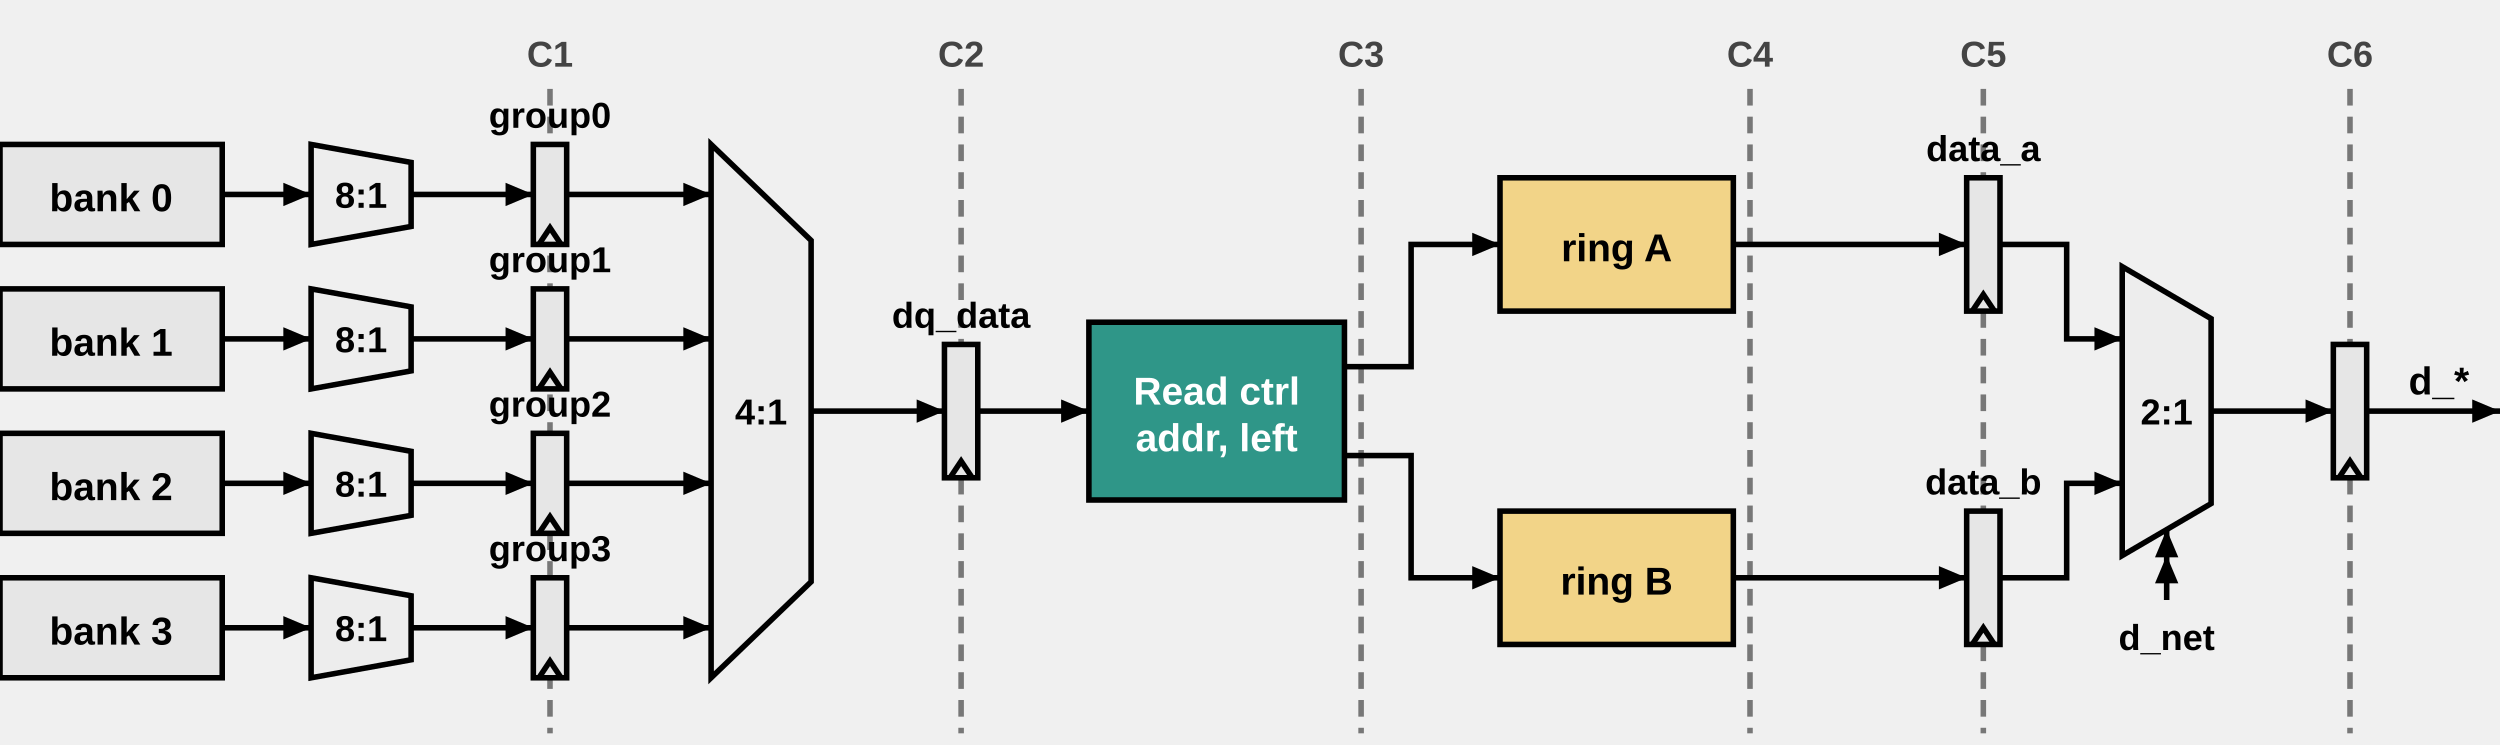
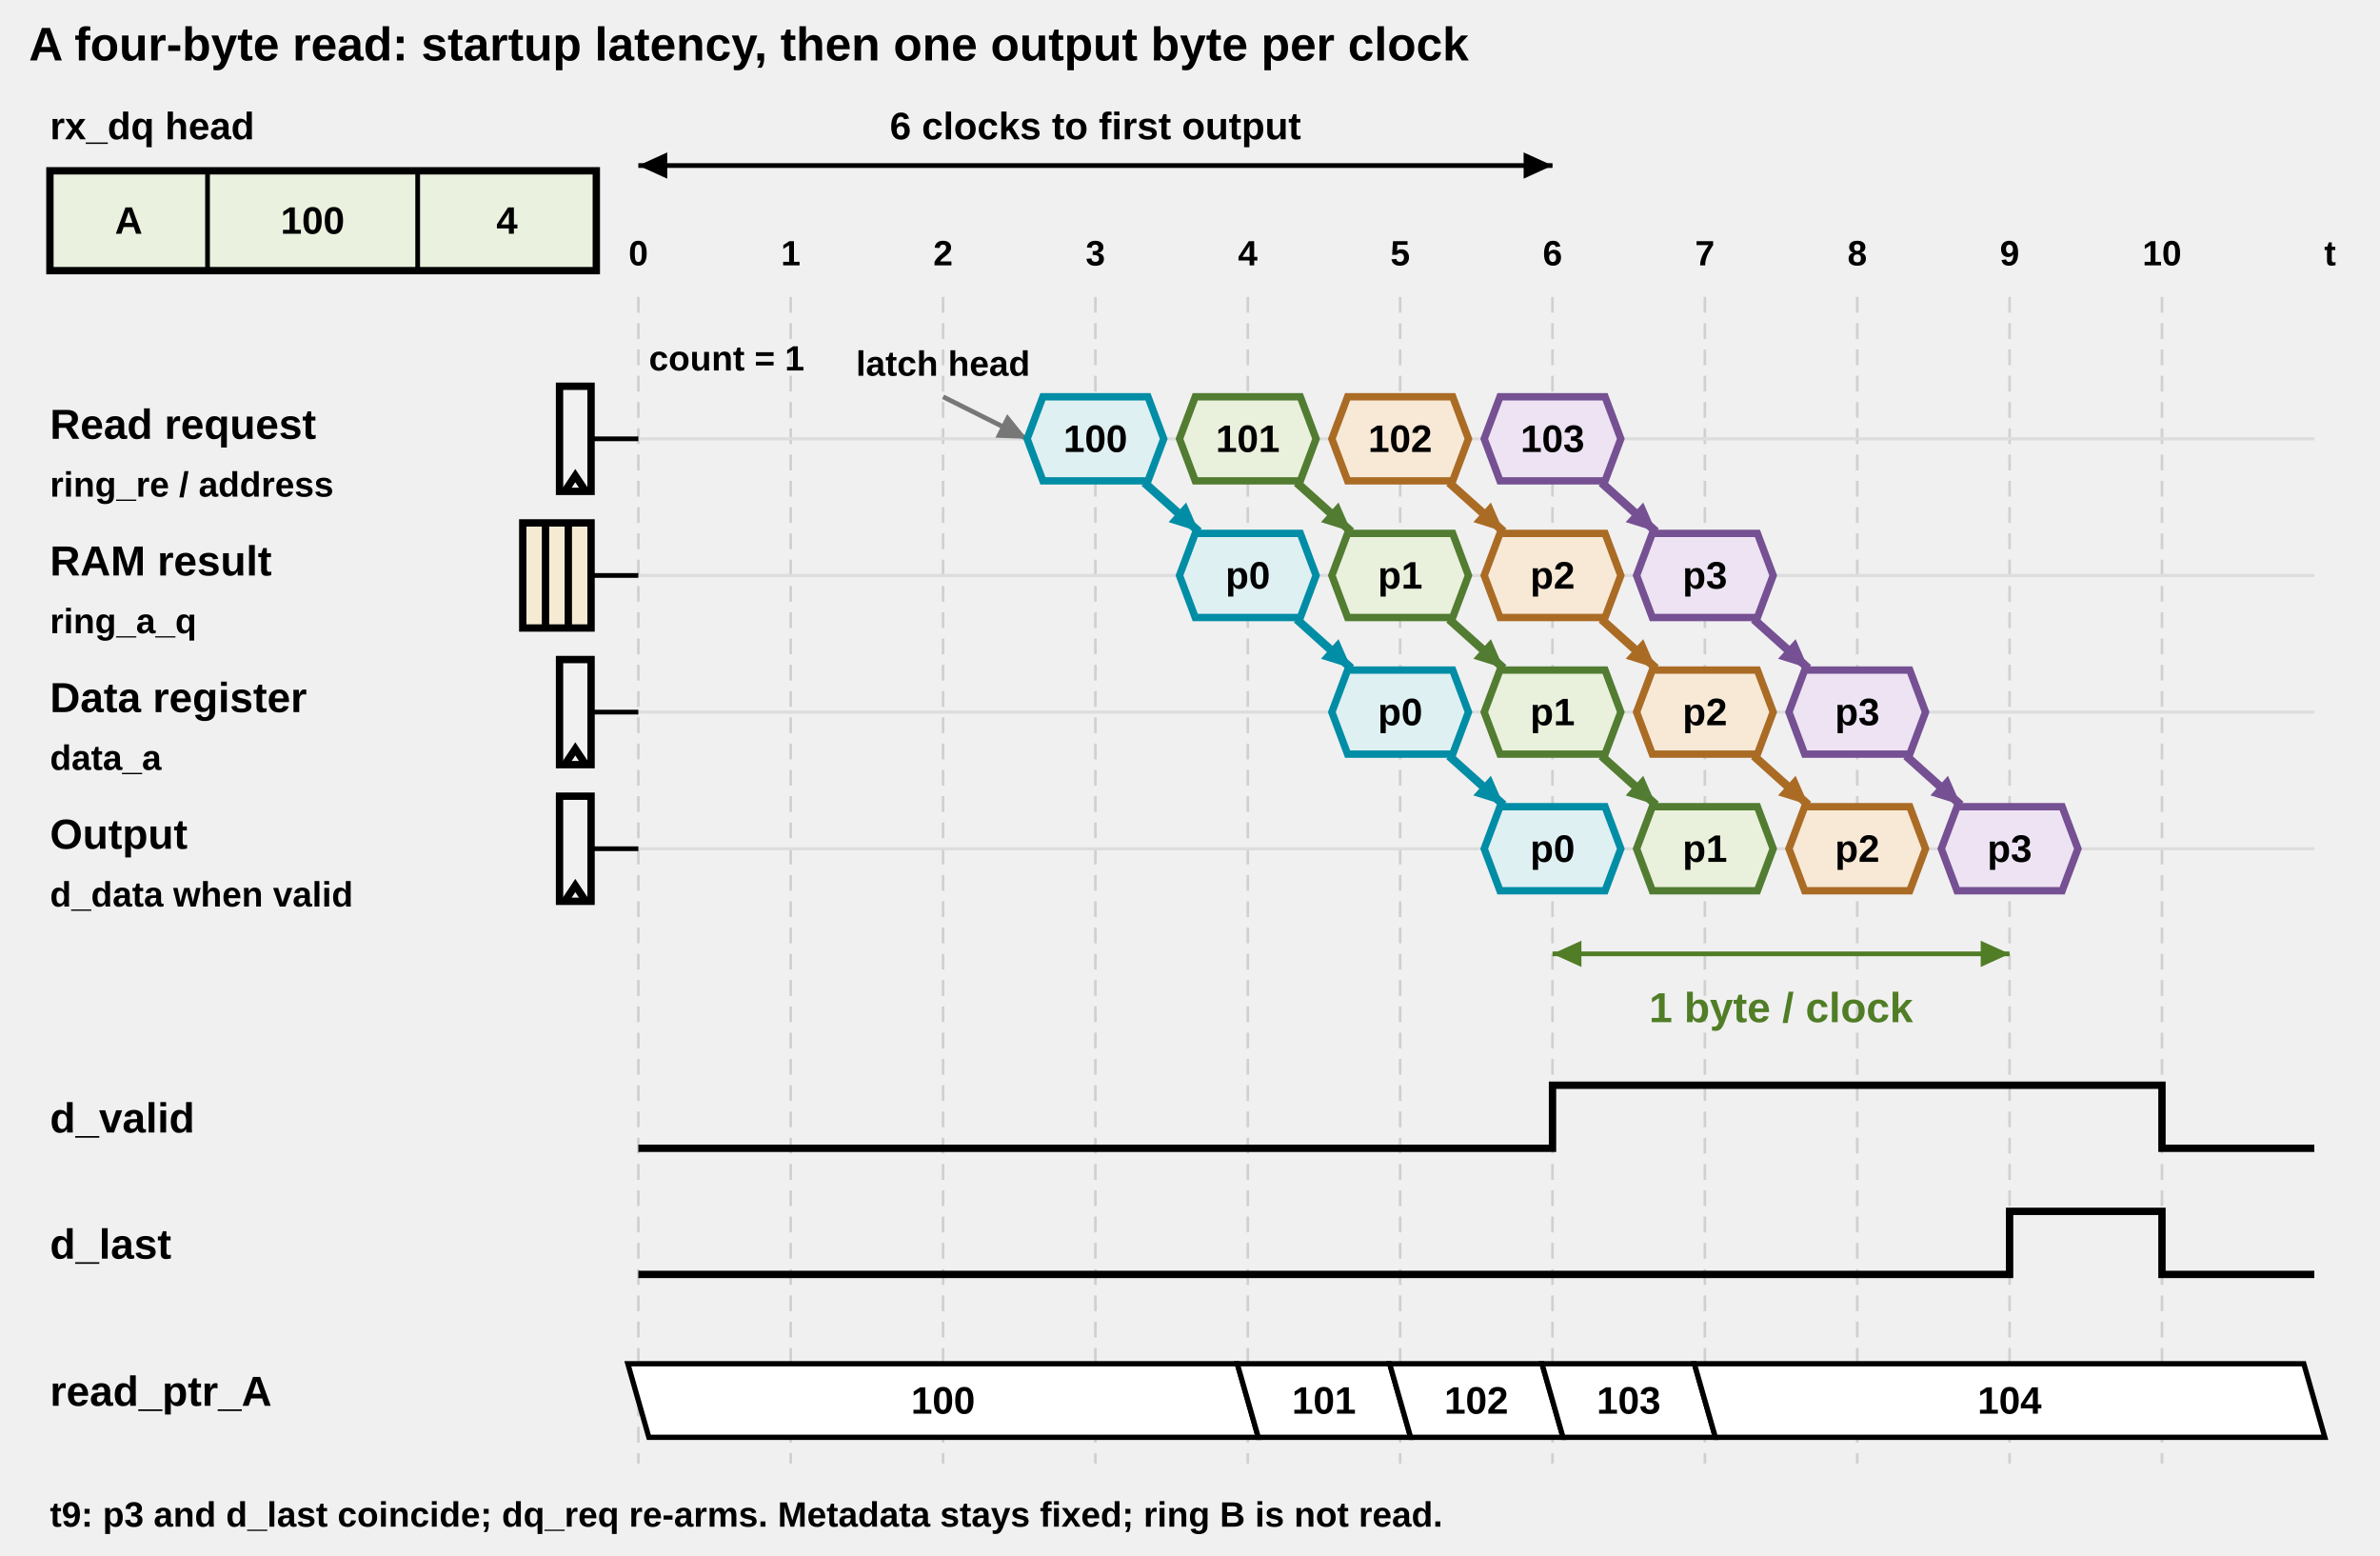
- <svg xmlns="http://www.w3.org/2000/svg" width="450pt" height="134pt" viewBox="0 0 450 134">
+ <svg xmlns="http://www.w3.org/2000/svg" width="453.0pt" height="296.0pt" viewBox="-1.5 -1.5 453.0 296.0">
  <style>text { font-family: Arial, Helvetica, sans-serif; }</style>
-   <path d="M 99.00 16.00 L 99.00 132.00" fill="none" stroke="#777" stroke-width="1.0" stroke-dasharray="3 2" />
-   <text x="99.00" y="12.00" font-size="6.5" text-anchor="middle" fill="#444" font-weight="bold">C1</text>
-   <path d="M 173.00 16.00 L 173.00 132.00" fill="none" stroke="#777" stroke-width="1.0" stroke-dasharray="3 2" />
-   <text x="173.00" y="12.00" font-size="6.5" text-anchor="middle" fill="#444" font-weight="bold">C2</text>
-   <path d="M 245.00 16.00 L 245.00 132.00" fill="none" stroke="#777" stroke-width="1.0" stroke-dasharray="3 2" />
-   <text x="245.00" y="12.00" font-size="6.5" text-anchor="middle" fill="#444" font-weight="bold">C3</text>
-   <path d="M 315.00 16.00 L 315.00 132.00" fill="none" stroke="#777" stroke-width="1.0" stroke-dasharray="3 2" />
-   <text x="315.00" y="12.00" font-size="6.5" text-anchor="middle" fill="#444" font-weight="bold">C4</text>
-   <path d="M 357.00 16.00 L 357.00 132.00" fill="none" stroke="#777" stroke-width="1.0" stroke-dasharray="3 2" />
-   <text x="357.00" y="12.00" font-size="6.5" text-anchor="middle" fill="#444" font-weight="bold">C5</text>
-   <path d="M 423.00 16.00 L 423.00 132.00" fill="none" stroke="#777" stroke-width="1.0" stroke-dasharray="3 2" />
-   <text x="423.00" y="12.00" font-size="6.5" text-anchor="middle" fill="#444" font-weight="bold">C6</text>
-   <rect x="0.00" y="26.00" width="40.00" height="18.00" rx="0" fill="#E6E6E6" stroke="#000" stroke-width="1.0" />
-   <text x="20.00" y="38.03" font-size="7.0" text-anchor="middle" fill="#000000" font-weight="bold">bank 0</text>
-   <rect x="0.00" y="52.00" width="40.00" height="18.00" rx="0" fill="#E6E6E6" stroke="#000" stroke-width="1.0" />
-   <text x="20.00" y="64.03" font-size="7.0" text-anchor="middle" fill="#000000" font-weight="bold">bank 1</text>
-   <rect x="0.00" y="78.00" width="40.00" height="18.00" rx="0" fill="#E6E6E6" stroke="#000" stroke-width="1.0" />
-   <text x="20.00" y="90.03" font-size="7.0" text-anchor="middle" fill="#000000" font-weight="bold">bank 2</text>
-   <rect x="0.00" y="104.00" width="40.00" height="18.00" rx="0" fill="#E6E6E6" stroke="#000" stroke-width="1.0" />
-   <text x="20.00" y="116.03" font-size="7.0" text-anchor="middle" fill="#000000" font-weight="bold">bank 3</text>
-   <polygon points="56.00,26.00 74.00,29.24 74.00,40.76 56.00,44.00" fill="#EDEDED" stroke="#000" stroke-width="1.0" />
-   <text x="65.00" y="37.40" font-size="6.5" text-anchor="middle" fill="#000" font-weight="bold">8:1</text>
-   <polygon points="56.00,52.00 74.00,55.24 74.00,66.76 56.00,70.00" fill="#EDEDED" stroke="#000" stroke-width="1.0" />
-   <text x="65.00" y="63.40" font-size="6.5" text-anchor="middle" fill="#000" font-weight="bold">8:1</text>
-   <polygon points="56.00,78.00 74.00,81.24 74.00,92.76 56.00,96.00" fill="#EDEDED" stroke="#000" stroke-width="1.0" />
-   <text x="65.00" y="89.40" font-size="6.5" text-anchor="middle" fill="#000" font-weight="bold">8:1</text>
-   <polygon points="56.00,104.00 74.00,107.24 74.00,118.76 56.00,122.00" fill="#EDEDED" stroke="#000" stroke-width="1.0" />
-   <text x="65.00" y="115.40" font-size="6.5" text-anchor="middle" fill="#000" font-weight="bold">8:1</text>
-   <rect x="96.00" y="26.00" width="6.00" height="18.00" rx="0" fill="#E6E6E6" stroke="#000" stroke-width="1.0" />
-   <path d="M 97.00 44.00 L 99.00 41.00 L 101.00 44.00" fill="none" stroke="#000" stroke-width="1.0" />
-   <text x="99.00" y="23.00" font-size="6.5" text-anchor="middle" fill="#000" font-weight="bold">group0</text>
-   <rect x="96.00" y="52.00" width="6.00" height="18.00" rx="0" fill="#E6E6E6" stroke="#000" stroke-width="1.0" />
-   <path d="M 97.00 70.00 L 99.00 67.00 L 101.00 70.00" fill="none" stroke="#000" stroke-width="1.0" />
-   <text x="99.00" y="49.00" font-size="6.5" text-anchor="middle" fill="#000" font-weight="bold">group1</text>
-   <rect x="96.00" y="78.00" width="6.00" height="18.00" rx="0" fill="#E6E6E6" stroke="#000" stroke-width="1.0" />
-   <path d="M 97.00 96.00 L 99.00 93.00 L 101.00 96.00" fill="none" stroke="#000" stroke-width="1.0" />
-   <text x="99.00" y="75.00" font-size="6.5" text-anchor="middle" fill="#000" font-weight="bold">group2</text>
-   <rect x="96.00" y="104.00" width="6.00" height="18.00" rx="0" fill="#E6E6E6" stroke="#000" stroke-width="1.0" />
-   <path d="M 97.00 122.00 L 99.00 119.00 L 101.00 122.00" fill="none" stroke="#000" stroke-width="1.0" />
-   <text x="99.00" y="101.00" font-size="6.5" text-anchor="middle" fill="#000" font-weight="bold">group3</text>
-   <path d="M 40.00 35.00 L 56.00 35.00" fill="none" stroke="#000" stroke-width="1.0" />
-   <polygon points="56.00,35.00 51.00,37.10 51.00,32.90" fill="#000" />
-   <path d="M 74.00 35.00 L 96.00 35.00" fill="none" stroke="#000" stroke-width="1.0" />
-   <polygon points="96.00,35.00 91.00,37.10 91.00,32.90" fill="#000" />
-   <path d="M 40.00 61.00 L 56.00 61.00" fill="none" stroke="#000" stroke-width="1.0" />
-   <polygon points="56.00,61.00 51.00,63.10 51.00,58.90" fill="#000" />
-   <path d="M 74.00 61.00 L 96.00 61.00" fill="none" stroke="#000" stroke-width="1.0" />
-   <polygon points="96.00,61.00 91.00,63.10 91.00,58.90" fill="#000" />
-   <path d="M 40.00 87.00 L 56.00 87.00" fill="none" stroke="#000" stroke-width="1.0" />
-   <polygon points="56.00,87.00 51.00,89.10 51.00,84.90" fill="#000" />
-   <path d="M 74.00 87.00 L 96.00 87.00" fill="none" stroke="#000" stroke-width="1.0" />
-   <polygon points="96.00,87.00 91.00,89.10 91.00,84.90" fill="#000" />
-   <path d="M 40.00 113.00 L 56.00 113.00" fill="none" stroke="#000" stroke-width="1.0" />
-   <polygon points="56.00,113.00 51.00,115.10 51.00,110.90" fill="#000" />
-   <path d="M 74.00 113.00 L 96.00 113.00" fill="none" stroke="#000" stroke-width="1.0" />
-   <polygon points="96.00,113.00 91.00,115.10 91.00,110.90" fill="#000" />
-   <polygon points="128.00,26.00 146.00,43.28 146.00,104.72 128.00,122.00" fill="#EDEDED" stroke="#000" stroke-width="1.0" />
-   <text x="137.00" y="76.40" font-size="6.5" text-anchor="middle" fill="#000" font-weight="bold">4:1</text>
-   <path d="M 102.00 35.00 L 128.00 35.00" fill="none" stroke="#000" stroke-width="1.0" />
-   <polygon points="128.00,35.00 123.00,37.10 123.00,32.90" fill="#000" />
-   <path d="M 102.00 61.00 L 128.00 61.00" fill="none" stroke="#000" stroke-width="1.0" />
-   <polygon points="128.00,61.00 123.00,63.10 123.00,58.90" fill="#000" />
-   <path d="M 102.00 87.00 L 128.00 87.00" fill="none" stroke="#000" stroke-width="1.0" />
-   <polygon points="128.00,87.00 123.00,89.10 123.00,84.90" fill="#000" />
-   <path d="M 102.00 113.00 L 128.00 113.00" fill="none" stroke="#000" stroke-width="1.0" />
-   <polygon points="128.00,113.00 123.00,115.10 123.00,110.90" fill="#000" />
-   <rect x="170.00" y="62.00" width="6.00" height="24.00" rx="0" fill="#E6E6E6" stroke="#000" stroke-width="1.0" />
-   <path d="M 171.00 86.00 L 173.00 83.00 L 175.00 86.00" fill="none" stroke="#000" stroke-width="1.0" />
-   <text x="173.00" y="59.00" font-size="6.5" text-anchor="middle" fill="#000" font-weight="bold">dq_data</text>
-   <path d="M 146.00 74.00 L 170.00 74.00" fill="none" stroke="#000" stroke-width="1.0" />
-   <polygon points="170.00,74.00 165.00,76.10 165.00,71.90" fill="#000" />
-   <rect x="196.00" y="58.00" width="46.00" height="32.00" rx="0" fill="#2F9688" stroke="#000" stroke-width="1.0" />
-   <text x="219.00" y="72.83" font-size="7.0" text-anchor="middle" fill="#FFFFFF" font-weight="bold">Read ctrl</text>
-   <text x="219.00" y="81.23" font-size="7.0" text-anchor="middle" fill="#FFFFFF" font-weight="bold">addr, left</text>
-   <path d="M 176.00 74.00 L 196.00 74.00" fill="none" stroke="#000" stroke-width="1.0" />
-   <polygon points="196.00,74.00 191.00,76.10 191.00,71.90" fill="#000" />
-   <rect x="270.00" y="32.00" width="42.00" height="24.00" rx="0" fill="#F2D488" stroke="#000" stroke-width="1.0" />
-   <text x="291.00" y="47.03" font-size="7.0" text-anchor="middle" fill="#000000" font-weight="bold">ring A</text>
-   <rect x="270.00" y="92.00" width="42.00" height="24.00" rx="0" fill="#F2D488" stroke="#000" stroke-width="1.0" />
-   <text x="291.00" y="107.03" font-size="7.0" text-anchor="middle" fill="#000000" font-weight="bold">ring B</text>
-   <path d="M 242.00 66.00 L 254.00 66.00 L 254.00 44.00 L 270.00 44.00" fill="none" stroke="#000" stroke-width="1.0" />
-   <polygon points="270.00,44.00 265.00,46.10 265.00,41.90" fill="#000" />
-   <path d="M 242.00 82.00 L 254.00 82.00 L 254.00 104.00 L 270.00 104.00" fill="none" stroke="#000" stroke-width="1.0" />
-   <polygon points="270.00,104.00 265.00,106.10 265.00,101.90" fill="#000" />
-   <rect x="354.00" y="32.00" width="6.00" height="24.00" rx="0" fill="#E6E6E6" stroke="#000" stroke-width="1.0" />
-   <path d="M 355.00 56.00 L 357.00 53.00 L 359.00 56.00" fill="none" stroke="#000" stroke-width="1.0" />
-   <text x="357.00" y="29.00" font-size="6.5" text-anchor="middle" fill="#000" font-weight="bold">data_a</text>
-   <rect x="354.00" y="92.00" width="6.00" height="24.00" rx="0" fill="#E6E6E6" stroke="#000" stroke-width="1.0" />
-   <path d="M 355.00 116.00 L 357.00 113.00 L 359.00 116.00" fill="none" stroke="#000" stroke-width="1.0" />
-   <text x="357.00" y="89.00" font-size="6.5" text-anchor="middle" fill="#000" font-weight="bold">data_b</text>
-   <path d="M 312.00 44.00 L 354.00 44.00" fill="none" stroke="#000" stroke-width="1.0" />
-   <polygon points="354.00,44.00 349.00,46.10 349.00,41.90" fill="#000" />
-   <path d="M 312.00 104.00 L 354.00 104.00" fill="none" stroke="#000" stroke-width="1.0" />
-   <polygon points="354.00,104.00 349.00,106.10 349.00,101.90" fill="#000" />
-   <polygon points="382.00,48.00 398.00,57.36 398.00,90.64 382.00,100.00" fill="#EDEDED" stroke="#000" stroke-width="1.0" />
-   <text x="390.00" y="76.40" font-size="6.5" text-anchor="middle" fill="#000" font-weight="bold">2:1</text>
-   <path d="M 360.00 44.00 L 372.00 44.00 L 372.00 61.00 L 382.00 61.00" fill="none" stroke="#000" stroke-width="1.0" />
-   <polygon points="382.00,61.00 377.00,63.10 377.00,58.90" fill="#000" />
-   <path d="M 360.00 104.00 L 372.00 104.00 L 372.00 87.00 L 382.00 87.00" fill="none" stroke="#000" stroke-width="1.0" />
-   <polygon points="382.00,87.00 377.00,89.10 377.00,84.90" fill="#000" />
-   <rect x="420.00" y="62.00" width="6.00" height="24.00" rx="0" fill="#E6E6E6" stroke="#000" stroke-width="1.0" />
-   <path d="M 421.00 86.00 L 423.00 83.00 L 425.00 86.00" fill="none" stroke="#000" stroke-width="1.0" />
-   <path d="M 398.00 74.00 L 420.00 74.00" fill="none" stroke="#000" stroke-width="1.0" />
-   <polygon points="420.00,74.00 415.00,76.10 415.00,71.90" fill="#000" />
-   <path d="M 426.00 74.00 L 450.00 74.00" fill="none" stroke="#000" stroke-width="1.0" />
-   <polygon points="450.00,74.00 445.00,76.10 445.00,71.90" fill="#000" />
-   <text x="439.00" y="71.00" font-size="7.0" text-anchor="middle" fill="#000" font-weight="bold">d_*</text>
-   <text x="390.00" y="117.00" font-size="6.5" text-anchor="middle" fill="#000" font-weight="bold">d_net</text>
-   <path d="M 390.00 108.00 L 390.00 100.00" fill="none" stroke="#000" stroke-width="1.0" />
-   <polygon points="390.00,100.00 392.10,105.00 387.90,105.00" fill="#000" />
-   <path d="M 390.00 100.00 L 390.00 95.32" fill="none" stroke="#000" stroke-width="1.0" />
-   <polygon points="390.00,95.32 392.10,100.32 387.90,100.32" fill="#000" />
+   <text x="4.00" y="10.00" font-size="9" text-anchor="start" fill="#000" font-weight="bold">A four-byte read: startup latency, then one output byte per clock</text>
+   <text x="8.00" y="25.00" font-size="7.3" text-anchor="start" fill="#000" font-weight="bold">rx_dq head</text>
+   <rect x="8.00" y="31.00" width="30.00" height="19.00" rx="0" fill="#EAF2DF" stroke="none" stroke-width="0" />
+   <text x="23.00" y="42.98" font-size="7.3" text-anchor="middle" fill="#000" font-weight="bold">A</text>
+   <rect x="38.00" y="31.00" width="40.00" height="19.00" rx="0" fill="#EAF2DF" stroke="none" stroke-width="0" />
+   <text x="58.00" y="42.98" font-size="7.3" text-anchor="middle" fill="#000" font-weight="bold">100</text>
+   <rect x="78.00" y="31.00" width="34.00" height="19.00" rx="0" fill="#EAF2DF" stroke="none" stroke-width="0" />
+   <text x="95.00" y="42.98" font-size="7.3" text-anchor="middle" fill="#000" font-weight="bold">4</text>
+   <rect x="8.00" y="31.00" width="104.00" height="19.00" rx="0" fill="none" stroke="#000" stroke-width="1.4" />
+   <path d="M 38.00 31.00 L 38.00 50.00" fill="none" stroke="#000" stroke-width="0.9" />
+   <path d="M 78.00 31.00 L 78.00 50.00" fill="none" stroke="#000" stroke-width="0.9" />
+   <path d="M 120.00 30.00 L 294.00 30.00" fill="none" stroke="#000" stroke-width="0.9" />
+   <polygon points="294.00,30.00 288.50,32.50 288.50,27.50" fill="#000" />
+   <polygon points="120.00,30.00 125.50,27.50 125.50,32.50" fill="#000" />
+   <text x="207.00" y="25.00" font-size="7.3" text-anchor="middle" fill="#000" font-weight="bold">6 clocks to first output</text>
+   <text x="120.00" y="49.00" font-size="6.7" text-anchor="middle" fill="#000" font-weight="bold">0</text>
+   <path d="M 120.00 55.00 L 120.00 277.00" fill="none" stroke="#D0D0D0" stroke-width="0.5" stroke-dasharray="3 2" />
+   <text x="149.00" y="49.00" font-size="6.7" text-anchor="middle" fill="#000" font-weight="bold">1</text>
+   <path d="M 149.00 55.00 L 149.00 277.00" fill="none" stroke="#D0D0D0" stroke-width="0.5" stroke-dasharray="3 2" />
+   <text x="178.00" y="49.00" font-size="6.7" text-anchor="middle" fill="#000" font-weight="bold">2</text>
+   <path d="M 178.00 55.00 L 178.00 277.00" fill="none" stroke="#D0D0D0" stroke-width="0.5" stroke-dasharray="3 2" />
+   <text x="207.00" y="49.00" font-size="6.7" text-anchor="middle" fill="#000" font-weight="bold">3</text>
+   <path d="M 207.00 55.00 L 207.00 277.00" fill="none" stroke="#D0D0D0" stroke-width="0.5" stroke-dasharray="3 2" />
+   <text x="236.00" y="49.00" font-size="6.7" text-anchor="middle" fill="#000" font-weight="bold">4</text>
+   <path d="M 236.00 55.00 L 236.00 277.00" fill="none" stroke="#D0D0D0" stroke-width="0.5" stroke-dasharray="3 2" />
+   <text x="265.00" y="49.00" font-size="6.7" text-anchor="middle" fill="#000" font-weight="bold">5</text>
+   <path d="M 265.00 55.00 L 265.00 277.00" fill="none" stroke="#D0D0D0" stroke-width="0.5" stroke-dasharray="3 2" />
+   <text x="294.00" y="49.00" font-size="6.7" text-anchor="middle" fill="#000" font-weight="bold">6</text>
+   <path d="M 294.00 55.00 L 294.00 277.00" fill="none" stroke="#D0D0D0" stroke-width="0.5" stroke-dasharray="3 2" />
+   <text x="323.00" y="49.00" font-size="6.7" text-anchor="middle" fill="#000" font-weight="bold">7</text>
+   <path d="M 323.00 55.00 L 323.00 277.00" fill="none" stroke="#D0D0D0" stroke-width="0.5" stroke-dasharray="3 2" />
+   <text x="352.00" y="49.00" font-size="6.7" text-anchor="middle" fill="#000" font-weight="bold">8</text>
+   <path d="M 352.00 55.00 L 352.00 277.00" fill="none" stroke="#D0D0D0" stroke-width="0.5" stroke-dasharray="3 2" />
+   <text x="381.00" y="49.00" font-size="6.7" text-anchor="middle" fill="#000" font-weight="bold">9</text>
+   <path d="M 381.00 55.00 L 381.00 277.00" fill="none" stroke="#D0D0D0" stroke-width="0.5" stroke-dasharray="3 2" />
+   <text x="410.00" y="49.00" font-size="6.7" text-anchor="middle" fill="#000" font-weight="bold">10</text>
+   <path d="M 410.00 55.00 L 410.00 277.00" fill="none" stroke="#D0D0D0" stroke-width="0.5" stroke-dasharray="3 2" />
+   <text x="442.00" y="49.00" font-size="6.7" text-anchor="middle" fill="#000" font-weight="bold">t</text>
+   <text x="8.00" y="82.00" font-size="8" text-anchor="start" fill="#000" font-weight="bold">Read request</text>
+   <text x="8.00" y="93.00" font-size="6.7" text-anchor="start" fill="#000" font-weight="bold">ring_re / address</text>
+   <path d="M 120.00 82.00 L 439.00 82.00" fill="none" stroke="#DDD" stroke-width="0.6" />
+   <text x="8.00" y="108.00" font-size="8" text-anchor="start" fill="#000" font-weight="bold">RAM result</text>
+   <text x="8.00" y="119.00" font-size="6.7" text-anchor="start" fill="#000" font-weight="bold">ring_a_q</text>
+   <path d="M 120.00 108.00 L 439.00 108.00" fill="none" stroke="#DDD" stroke-width="0.6" />
+   <text x="8.00" y="134.00" font-size="8" text-anchor="start" fill="#000" font-weight="bold">Data register</text>
+   <text x="8.00" y="145.00" font-size="6.7" text-anchor="start" fill="#000" font-weight="bold">data_a</text>
+   <path d="M 120.00 134.00 L 439.00 134.00" fill="none" stroke="#DDD" stroke-width="0.6" />
+   <text x="8.00" y="160.00" font-size="8" text-anchor="start" fill="#000" font-weight="bold">Output</text>
+   <text x="8.00" y="171.00" font-size="6.7" text-anchor="start" fill="#000" font-weight="bold">d_data when valid</text>
+   <path d="M 120.00 160.00 L 439.00 160.00" fill="none" stroke="#DDD" stroke-width="0.6" />
+   <rect x="105.00" y="72.00" width="6.00" height="20.00" rx="0" fill="#F1F1F1" stroke="#000" stroke-width="1.4" />
+   <path d="M 106.00 92.00 L 108.00 89.00 L 110.00 92.00" fill="none" stroke="#000" stroke-width="1.4" />
+   <path d="M 111.00 82.00 L 120.00 82.00" fill="none" stroke="#000" stroke-width="0.9" />
+   <rect x="105.00" y="124.00" width="6.00" height="20.00" rx="0" fill="#F1F1F1" stroke="#000" stroke-width="1.4" />
+   <path d="M 106.00 144.00 L 108.00 141.00 L 110.00 144.00" fill="none" stroke="#000" stroke-width="1.4" />
+   <path d="M 111.00 134.00 L 120.00 134.00" fill="none" stroke="#000" stroke-width="0.9" />
+   <rect x="105.00" y="150.00" width="6.00" height="20.00" rx="0" fill="#F1F1F1" stroke="#000" stroke-width="1.4" />
+   <path d="M 106.00 170.00 L 108.00 167.00 L 110.00 170.00" fill="none" stroke="#000" stroke-width="1.4" />
+   <path d="M 111.00 160.00 L 120.00 160.00" fill="none" stroke="#000" stroke-width="0.9" />
+   <rect x="98.00" y="98.00" width="13.00" height="20.00" rx="0" fill="#F5EBD3" stroke="#000" stroke-width="1.4" />
+   <path d="M 102.33 98.00 L 102.33 118.00" fill="none" stroke="#000" stroke-width="1.4" />
+   <path d="M 106.67 98.00 L 106.67 118.00" fill="none" stroke="#000" stroke-width="1.4" />
+   <path d="M 111.00 108.00 L 120.00 108.00" fill="none" stroke="#000" stroke-width="0.9" />
+   <text x="122.00" y="69.00" font-size="6.7" text-anchor="start" fill="#000" font-weight="bold">count = 1</text>
+   <text x="178.00" y="70.00" font-size="6.7" text-anchor="middle" fill="#000" font-weight="bold">latch head</text>
+   <path d="M 178.00 74.00 L 194.00 82.00" fill="none" stroke="#777" stroke-width="0.9" />
+   <polygon points="194.00,82.00 187.96,81.78 190.20,77.30" fill="#777" />
+   <path d="M 216.31 90.34 L 226.69 99.66" fill="none" stroke="#008DA5" stroke-width="1.6" />
+   <polygon points="226.69,99.66 220.93,97.85 224.27,94.12" fill="#008DA5" />
+   <path d="M 245.31 116.34 L 255.69 125.66" fill="none" stroke="#008DA5" stroke-width="1.6" />
+   <polygon points="255.69,125.66 249.93,123.85 253.27,120.12" fill="#008DA5" />
+   <path d="M 274.31 142.34 L 284.69 151.66" fill="none" stroke="#008DA5" stroke-width="1.6" />
+   <polygon points="284.69,151.66 278.93,149.85 282.27,146.12" fill="#008DA5" />
+   <polygon points="194,82 197,74 217,74 220,82 217,90 197,90" fill="#DFF0F2" stroke="#008DA5" stroke-width="1.4" />
+   <text x="207.00" y="84.50" font-size="7.3" text-anchor="middle" fill="#000" font-weight="bold">100</text>
+   <polygon points="223,108 226,100 246,100 249,108 246,116 226,116" fill="#DFF0F2" stroke="#008DA5" stroke-width="1.4" />
+   <text x="236.00" y="110.50" font-size="7.3" text-anchor="middle" fill="#000" font-weight="bold">p0</text>
+   <polygon points="252,134 255,126 275,126 278,134 275,142 255,142" fill="#DFF0F2" stroke="#008DA5" stroke-width="1.4" />
+   <text x="265.00" y="136.50" font-size="7.3" text-anchor="middle" fill="#000" font-weight="bold">p0</text>
+   <polygon points="281,160 284,152 304,152 307,160 304,168 284,168" fill="#DFF0F2" stroke="#008DA5" stroke-width="1.4" />
+   <text x="294.00" y="162.50" font-size="7.3" text-anchor="middle" fill="#000" font-weight="bold">p0</text>
+   <path d="M 245.31 90.34 L 255.69 99.66" fill="none" stroke="#527C31" stroke-width="1.6" />
+   <polygon points="255.69,99.66 249.93,97.85 253.27,94.12" fill="#527C31" />
+   <path d="M 274.31 116.34 L 284.69 125.66" fill="none" stroke="#527C31" stroke-width="1.6" />
+   <polygon points="284.69,125.66 278.93,123.85 282.27,120.12" fill="#527C31" />
+   <path d="M 303.31 142.34 L 313.69 151.66" fill="none" stroke="#527C31" stroke-width="1.6" />
+   <polygon points="313.69,151.66 307.93,149.85 311.27,146.12" fill="#527C31" />
+   <polygon points="223,82 226,74 246,74 249,82 246,90 226,90" fill="#E9F0DB" stroke="#527C31" stroke-width="1.4" />
+   <text x="236.00" y="84.50" font-size="7.3" text-anchor="middle" fill="#000" font-weight="bold">101</text>
+   <polygon points="252,108 255,100 275,100 278,108 275,116 255,116" fill="#E9F0DB" stroke="#527C31" stroke-width="1.4" />
+   <text x="265.00" y="110.50" font-size="7.3" text-anchor="middle" fill="#000" font-weight="bold">p1</text>
+   <polygon points="281,134 284,126 304,126 307,134 304,142 284,142" fill="#E9F0DB" stroke="#527C31" stroke-width="1.4" />
+   <text x="294.00" y="136.50" font-size="7.3" text-anchor="middle" fill="#000" font-weight="bold">p1</text>
+   <polygon points="310,160 313,152 333,152 336,160 333,168 313,168" fill="#E9F0DB" stroke="#527C31" stroke-width="1.4" />
+   <text x="323.00" y="162.50" font-size="7.3" text-anchor="middle" fill="#000" font-weight="bold">p1</text>
+   <path d="M 274.31 90.34 L 284.69 99.66" fill="none" stroke="#AA6B25" stroke-width="1.6" />
+   <polygon points="284.69,99.66 278.93,97.85 282.27,94.12" fill="#AA6B25" />
+   <path d="M 303.31 116.34 L 313.69 125.66" fill="none" stroke="#AA6B25" stroke-width="1.6" />
+   <polygon points="313.69,125.66 307.93,123.85 311.27,120.12" fill="#AA6B25" />
+   <path d="M 332.31 142.34 L 342.69 151.66" fill="none" stroke="#AA6B25" stroke-width="1.6" />
+   <polygon points="342.69,151.66 336.93,149.85 340.27,146.12" fill="#AA6B25" />
+   <polygon points="252,82 255,74 275,74 278,82 275,90 255,90" fill="#F7E9D6" stroke="#AA6B25" stroke-width="1.4" />
+   <text x="265.00" y="84.50" font-size="7.3" text-anchor="middle" fill="#000" font-weight="bold">102</text>
+   <polygon points="281,108 284,100 304,100 307,108 304,116 284,116" fill="#F7E9D6" stroke="#AA6B25" stroke-width="1.4" />
+   <text x="294.00" y="110.50" font-size="7.3" text-anchor="middle" fill="#000" font-weight="bold">p2</text>
+   <polygon points="310,134 313,126 333,126 336,134 333,142 313,142" fill="#F7E9D6" stroke="#AA6B25" stroke-width="1.4" />
+   <text x="323.00" y="136.50" font-size="7.3" text-anchor="middle" fill="#000" font-weight="bold">p2</text>
+   <polygon points="339,160 342,152 362,152 365,160 362,168 342,168" fill="#F7E9D6" stroke="#AA6B25" stroke-width="1.4" />
+   <text x="352.00" y="162.50" font-size="7.3" text-anchor="middle" fill="#000" font-weight="bold">p2</text>
+   <path d="M 303.31 90.34 L 313.69 99.66" fill="none" stroke="#755092" stroke-width="1.6" />
+   <polygon points="313.69,99.66 307.93,97.85 311.27,94.12" fill="#755092" />
+   <path d="M 332.31 116.34 L 342.69 125.66" fill="none" stroke="#755092" stroke-width="1.6" />
+   <polygon points="342.69,125.66 336.93,123.85 340.27,120.12" fill="#755092" />
+   <path d="M 361.31 142.34 L 371.69 151.66" fill="none" stroke="#755092" stroke-width="1.6" />
+   <polygon points="371.69,151.66 365.93,149.85 369.27,146.12" fill="#755092" />
+   <polygon points="281,82 284,74 304,74 307,82 304,90 284,90" fill="#EDE3F2" stroke="#755092" stroke-width="1.4" />
+   <text x="294.00" y="84.50" font-size="7.3" text-anchor="middle" fill="#000" font-weight="bold">103</text>
+   <polygon points="310,108 313,100 333,100 336,108 333,116 313,116" fill="#EDE3F2" stroke="#755092" stroke-width="1.4" />
+   <text x="323.00" y="110.50" font-size="7.3" text-anchor="middle" fill="#000" font-weight="bold">p3</text>
+   <polygon points="339,134 342,126 362,126 365,134 362,142 342,142" fill="#EDE3F2" stroke="#755092" stroke-width="1.4" />
+   <text x="352.00" y="136.50" font-size="7.3" text-anchor="middle" fill="#000" font-weight="bold">p3</text>
+   <polygon points="368,160 371,152 391,152 394,160 391,168 371,168" fill="#EDE3F2" stroke="#755092" stroke-width="1.4" />
+   <text x="381.00" y="162.50" font-size="7.3" text-anchor="middle" fill="#000" font-weight="bold">p3</text>
+   <path d="M 294.00 180.00 L 381.00 180.00" fill="none" stroke="#507D26" stroke-width="0.9" />
+   <polygon points="381.00,180.00 375.50,182.50 375.50,177.50" fill="#507D26" />
+   <polygon points="294.00,180.00 299.50,177.50 299.50,182.50" fill="#507D26" />
+   <text x="337.50" y="193.00" font-size="8" text-anchor="middle" fill="#507D26" font-weight="bold">1 byte / clock</text>
+   <text x="8.00" y="214.00" font-size="8" text-anchor="start" fill="#000" font-weight="bold">d_valid</text>
+   <path d="M 120.00 217.00 L 294.00 217.00 L 294.00 205.00 L 410.00 205.00 L 410.00 217.00 L 439.00 217.00" fill="none" stroke="#000" stroke-width="1.4" />
+   <text x="8.00" y="238.00" font-size="8" text-anchor="start" fill="#000" font-weight="bold">d_last</text>
+   <path d="M 120.00 241.00 L 381.00 241.00 L 381.00 229.00 L 410.00 229.00 L 410.00 241.00 L 439.00 241.00" fill="none" stroke="#000" stroke-width="1.4" />
+   <text x="8.00" y="266.00" font-size="8" text-anchor="start" fill="#000" font-weight="bold">read_ptr_A</text>
+   <path d="M 122 258 L 234 258 L 238 272 L 122 272 L 118 258 Z" fill="white" stroke="black" stroke-width="1" />
+   <text x="178.00" y="267.50" font-size="7.3" text-anchor="middle" fill="#000" font-weight="bold">100</text>
+   <path d="M 238 258 L 263 258 L 267 272 L 238 272 L 234 258 Z" fill="white" stroke="black" stroke-width="1" />
+   <text x="250.50" y="267.50" font-size="7.3" text-anchor="middle" fill="#000" font-weight="bold">101</text>
+   <path d="M 267 258 L 292 258 L 296 272 L 267 272 L 263 258 Z" fill="white" stroke="black" stroke-width="1" />
+   <text x="279.50" y="267.50" font-size="7.3" text-anchor="middle" fill="#000" font-weight="bold">102</text>
+   <path d="M 296 258 L 321 258 L 325 272 L 296 272 L 292 258 Z" fill="white" stroke="black" stroke-width="1" />
+   <text x="308.50" y="267.50" font-size="7.3" text-anchor="middle" fill="#000" font-weight="bold">103</text>
+   <path d="M 325 258 L 437 258 L 441 272 L 325 272 L 321 258 Z" fill="white" stroke="black" stroke-width="1" />
+   <text x="381.00" y="267.50" font-size="7.3" text-anchor="middle" fill="#000" font-weight="bold">104</text>
+   <text x="8.00" y="289.00" font-size="6.7" text-anchor="start" fill="#000" font-weight="bold">t9: p3 and d_last coincide; dq_req re-arms. Metadata stays fixed; ring B is not read.</text>
</svg>
